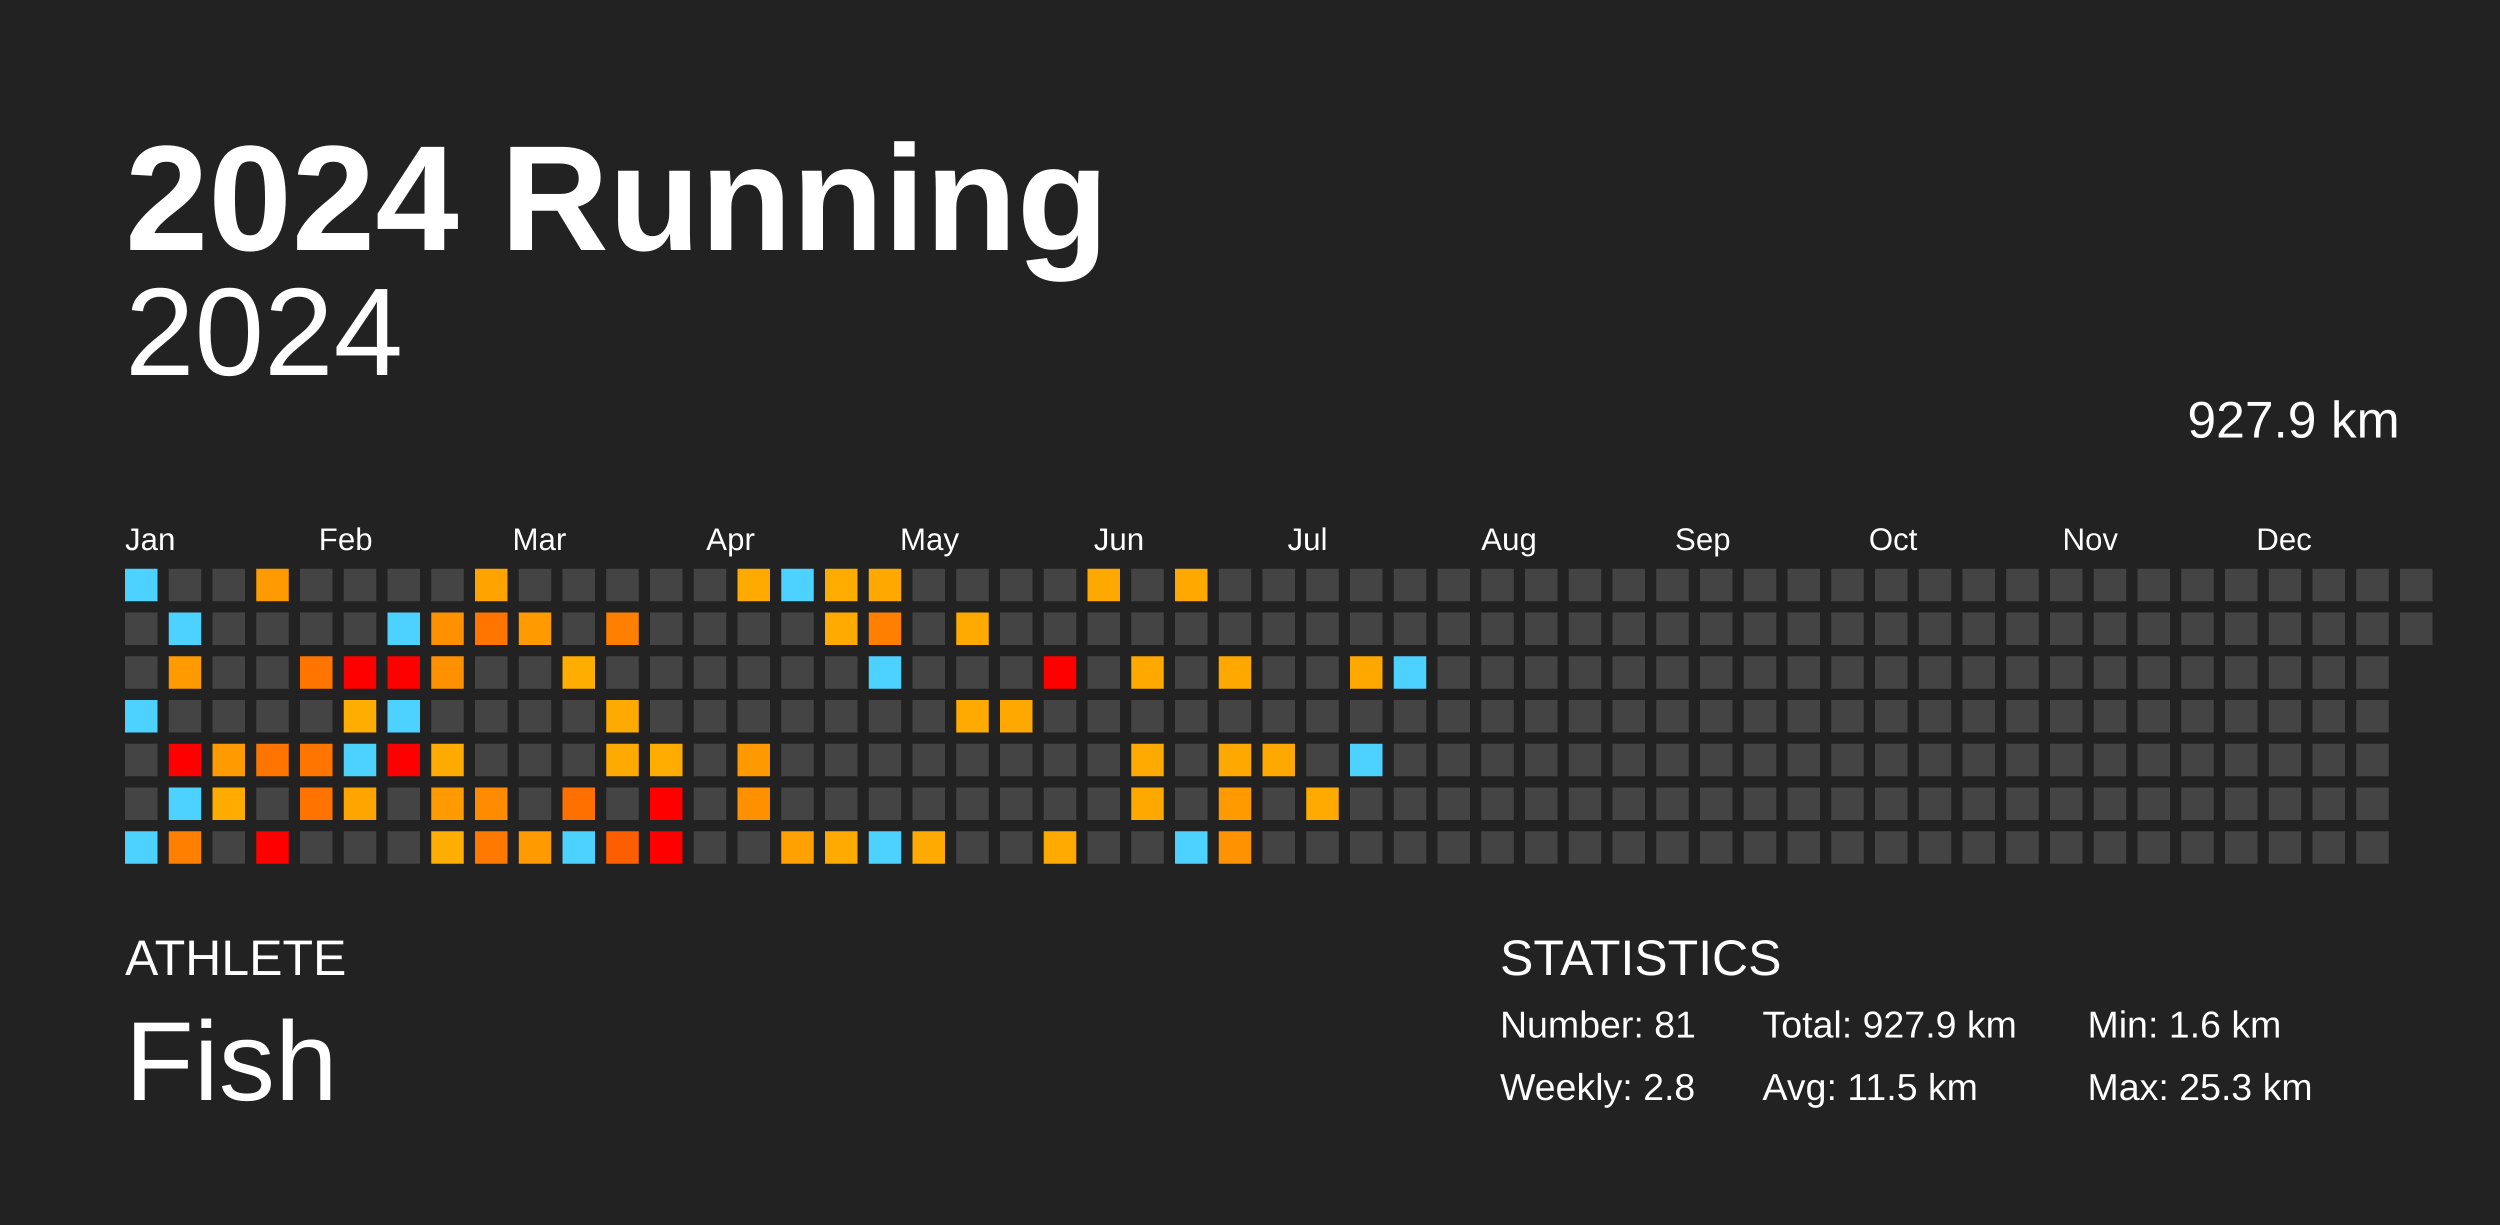
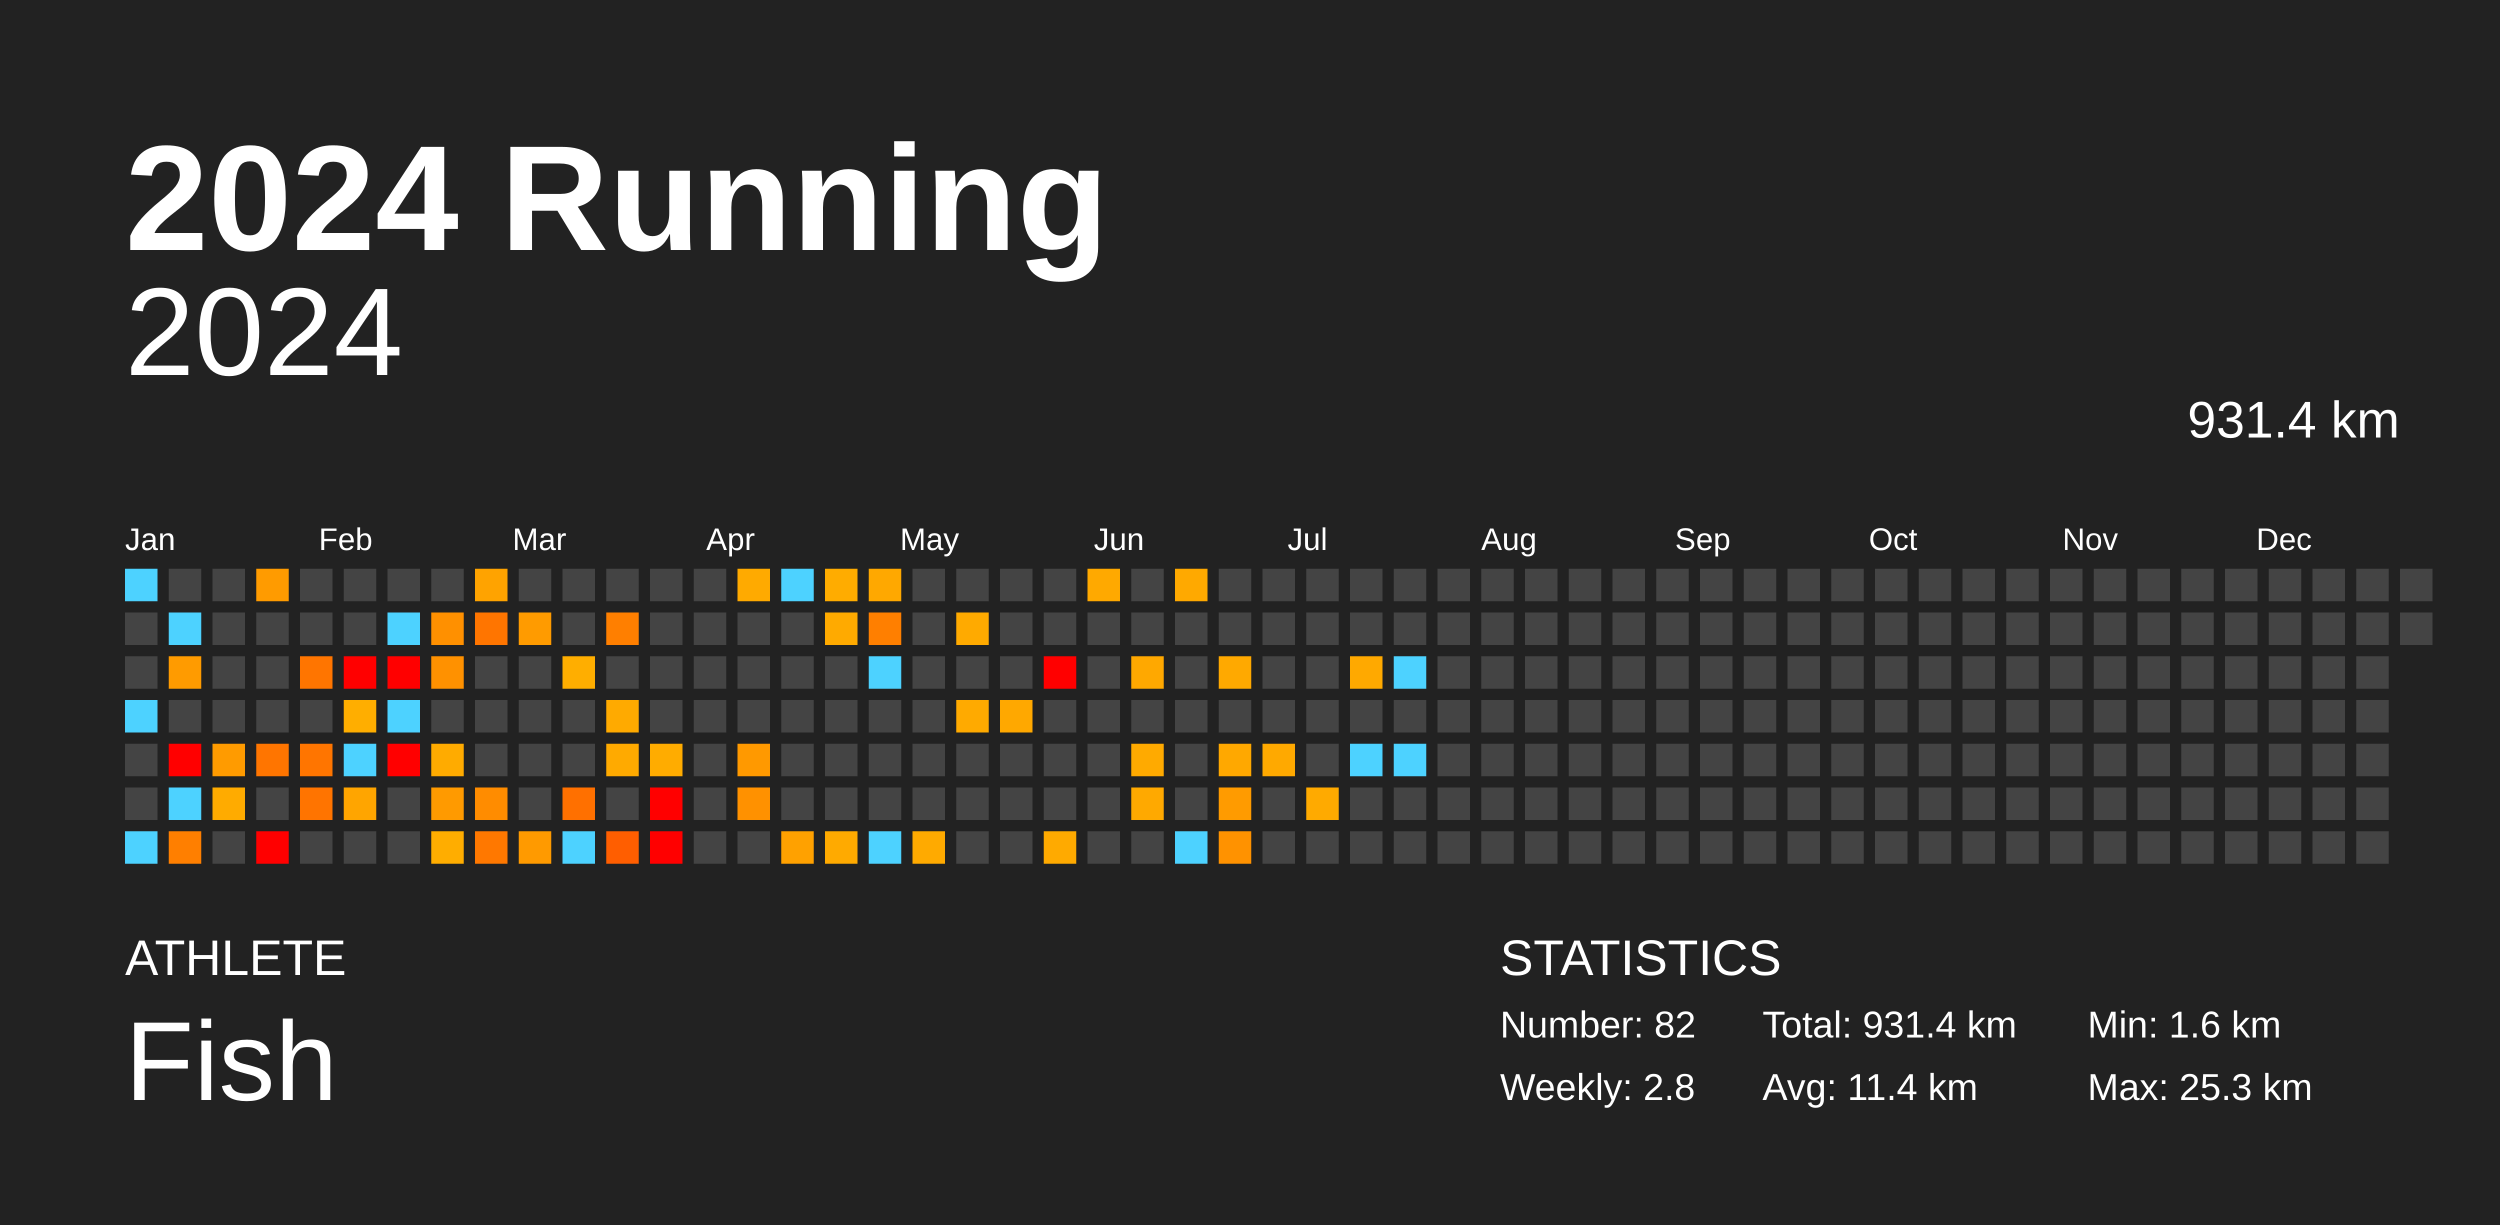
<svg xmlns="http://www.w3.org/2000/svg" baseProfile="full" height="98mm" version="1.1" viewBox="0,0,200,98" width="200mm">
  <defs />
  <rect fill="#222222" height="98" width="200" x="0" y="0" />
  <text fill="#FFFFFF" style="font-size:12px; font-family:Arial; font-weight:bold;" x="10" y="20">2024 Running</text>
  <text fill="#FFFFFF" style="font-size:4px; font-family:Arial" x="10" y="78">ATHLETE</text>
  <text fill="#FFFFFF" style="font-size:9px; font-family:Arial" x="10" y="88">Fish</text>
  <text fill="#FFFFFF" style="font-size:4px; font-family:Arial" x="120" y="78">STATISTICS</text>
-   <text fill="#FFFFFF" style="font-size:3px; font-family:Arial" x="120" y="83">Number: 81</text>
+   <text fill="#FFFFFF" style="font-size:3px; font-family:Arial" x="120" y="83">Number: 82</text>
  <text fill="#FFFFFF" style="font-size:3px; font-family:Arial" x="120" y="88">Weekly: 2.8</text>
-   <text fill="#FFFFFF" style="font-size:3px; font-family:Arial" x="141" y="83">Total: 927.9 km</text>
-   <text fill="#FFFFFF" style="font-size:3px; font-family:Arial" x="141" y="88">Avg: 11.5 km</text>
+   <text fill="#FFFFFF" style="font-size:3px; font-family:Arial" x="141" y="83">Total: 931.4 km</text>
+   <text fill="#FFFFFF" style="font-size:3px; font-family:Arial" x="141" y="88">Avg: 11.4 km</text>
  <text fill="#FFFFFF" style="font-size:3px; font-family:Arial" x="167" y="83">Min: 1.6 km</text>
  <text fill="#FFFFFF" style="font-size:3px; font-family:Arial" x="167" y="88">Max: 25.3 km</text>
  <text alignment-baseline="hanging" fill="#FFFFFF" style="font-size:10.0px; font-family:Arial;" x="10" y="30">2024</text>
-   <text alignment-baseline="hanging" fill="#FFFFFF" style="font-size:4.125px; font-family:Arial;" x="175" y="35">927.9 km</text>
+   <text alignment-baseline="hanging" fill="#FFFFFF" style="font-size:4.125px; font-family:Arial;" x="175" y="35">931.4 km</text>
  <text fill="#FFFFFF" style="font-size:2.5px; font-family:Arial" x="10.0" y="44">Jan</text>
  <text fill="#FFFFFF" style="font-size:2.5px; font-family:Arial" x="25.5" y="44">Feb</text>
  <text fill="#FFFFFF" style="font-size:2.5px; font-family:Arial" x="41.0" y="44">Mar</text>
  <text fill="#FFFFFF" style="font-size:2.5px; font-family:Arial" x="56.5" y="44">Apr</text>
  <text fill="#FFFFFF" style="font-size:2.5px; font-family:Arial" x="72.0" y="44">May</text>
  <text fill="#FFFFFF" style="font-size:2.5px; font-family:Arial" x="87.5" y="44">Jun</text>
  <text fill="#FFFFFF" style="font-size:2.5px; font-family:Arial" x="103.0" y="44">Jul</text>
  <text fill="#FFFFFF" style="font-size:2.5px; font-family:Arial" x="118.5" y="44">Aug</text>
  <text fill="#FFFFFF" style="font-size:2.5px; font-family:Arial" x="134.0" y="44">Sep</text>
  <text fill="#FFFFFF" style="font-size:2.5px; font-family:Arial" x="149.5" y="44">Oct</text>
  <text fill="#FFFFFF" style="font-size:2.5px; font-family:Arial" x="165.0" y="44">Nov</text>
  <text fill="#FFFFFF" style="font-size:2.5px; font-family:Arial" x="180.5" y="44">Dec</text>
  <rect fill="#4dd2ff" height="2.6" width="2.6" x="10.0" y="45.5" />
  <rect fill="#444444" height="2.6" width="2.6" x="10.0" y="49.0" />
  <rect fill="#444444" height="2.6" width="2.6" x="10.0" y="52.5" />
  <rect fill="#4dd2ff" height="2.6" width="2.6" x="10.0" y="56.0" />
  <rect fill="#444444" height="2.6" width="2.6" x="10.0" y="59.5" />
  <rect fill="#444444" height="2.6" width="2.6" x="10.0" y="63.0" />
  <rect fill="#4dd2ff" height="2.6" width="2.6" x="10.0" y="66.5" />
  <rect fill="#444444" height="2.6" width="2.6" x="13.5" y="45.5" />
  <rect fill="#4dd2ff" height="2.6" width="2.6" x="13.5" y="49.0" />
  <rect fill="#ff9b00" height="2.6" width="2.6" x="13.5" y="52.5" />
  <rect fill="#444444" height="2.6" width="2.6" x="13.5" y="56.0" />
  <rect fill="red" height="2.6" width="2.6" x="13.5" y="59.5" />
  <rect fill="#4dd2ff" height="2.6" width="2.6" x="13.5" y="63.0" />
  <rect fill="#ff7f00" height="2.6" width="2.6" x="13.5" y="66.5" />
  <rect fill="#444444" height="2.6" width="2.6" x="17.0" y="45.5" />
  <rect fill="#444444" height="2.6" width="2.6" x="17.0" y="49.0" />
  <rect fill="#444444" height="2.6" width="2.6" x="17.0" y="52.5" />
  <rect fill="#444444" height="2.6" width="2.6" x="17.0" y="56.0" />
  <rect fill="#ff9b00" height="2.6" width="2.6" x="17.0" y="59.5" />
  <rect fill="#ffab00" height="2.6" width="2.6" x="17.0" y="63.0" />
  <rect fill="#444444" height="2.6" width="2.6" x="17.0" y="66.5" />
  <rect fill="#ff9b00" height="2.6" width="2.6" x="20.5" y="45.5" />
  <rect fill="#444444" height="2.6" width="2.6" x="20.5" y="49.0" />
  <rect fill="#444444" height="2.6" width="2.6" x="20.5" y="52.5" />
  <rect fill="#444444" height="2.6" width="2.6" x="20.5" y="56.0" />
  <rect fill="#ff7500" height="2.6" width="2.6" x="20.5" y="59.5" />
  <rect fill="#444444" height="2.6" width="2.6" x="20.5" y="63.0" />
  <rect fill="red" height="2.6" width="2.6" x="20.5" y="66.5" />
  <rect fill="#444444" height="2.6" width="2.6" x="24.0" y="45.5" />
  <rect fill="#444444" height="2.6" width="2.6" x="24.0" y="49.0" />
  <rect fill="#ff7500" height="2.6" width="2.6" x="24.0" y="52.5" />
  <rect fill="#444444" height="2.6" width="2.6" x="24.0" y="56.0" />
  <rect fill="#ff7500" height="2.6" width="2.6" x="24.0" y="59.5" />
  <rect fill="#ff7400" height="2.6" width="2.6" x="24.0" y="63.0" />
  <rect fill="#444444" height="2.6" width="2.6" x="24.0" y="66.5" />
  <rect fill="#444444" height="2.6" width="2.6" x="27.5" y="45.5" />
  <rect fill="#444444" height="2.6" width="2.6" x="27.5" y="49.0" />
  <rect fill="red" height="2.6" width="2.6" x="27.5" y="52.5" />
  <rect fill="#ffae00" height="2.6" width="2.6" x="27.5" y="56.0" />
  <rect fill="#4dd2ff" height="2.6" width="2.6" x="27.5" y="59.5" />
  <rect fill="#ffa500" height="2.6" width="2.6" x="27.5" y="63.0" />
  <rect fill="#444444" height="2.6" width="2.6" x="27.5" y="66.5" />
  <rect fill="#444444" height="2.6" width="2.6" x="31.0" y="45.5" />
  <rect fill="#4dd2ff" height="2.6" width="2.6" x="31.0" y="49.0" />
  <rect fill="red" height="2.6" width="2.6" x="31.0" y="52.5" />
  <rect fill="#4dd2ff" height="2.6" width="2.6" x="31.0" y="56.0" />
  <rect fill="red" height="2.6" width="2.6" x="31.0" y="59.5" />
  <rect fill="#444444" height="2.6" width="2.6" x="31.0" y="63.0" />
  <rect fill="#444444" height="2.6" width="2.6" x="31.0" y="66.5" />
  <rect fill="#444444" height="2.6" width="2.6" x="34.5" y="45.5" />
  <rect fill="#ff9000" height="2.6" width="2.6" x="34.5" y="49.0" />
  <rect fill="#ff9100" height="2.6" width="2.6" x="34.5" y="52.5" />
  <rect fill="#444444" height="2.6" width="2.6" x="34.5" y="56.0" />
  <rect fill="#ffab00" height="2.6" width="2.6" x="34.5" y="59.5" />
  <rect fill="#ff9a00" height="2.6" width="2.6" x="34.5" y="63.0" />
  <rect fill="#ffad00" height="2.6" width="2.6" x="34.5" y="66.5" />
  <rect fill="#ffa300" height="2.6" width="2.6" x="38.0" y="45.5" />
  <rect fill="#ff7500" height="2.6" width="2.6" x="38.0" y="49.0" />
  <rect fill="#444444" height="2.6" width="2.6" x="38.0" y="52.5" />
  <rect fill="#444444" height="2.6" width="2.6" x="38.0" y="56.0" />
  <rect fill="#444444" height="2.6" width="2.6" x="38.0" y="59.5" />
  <rect fill="#ff8c00" height="2.6" width="2.6" x="38.0" y="63.0" />
  <rect fill="#ff7800" height="2.6" width="2.6" x="38.0" y="66.5" />
  <rect fill="#444444" height="2.6" width="2.6" x="41.5" y="45.5" />
  <rect fill="#ff9b00" height="2.6" width="2.6" x="41.5" y="49.0" />
  <rect fill="#444444" height="2.6" width="2.6" x="41.5" y="52.5" />
  <rect fill="#444444" height="2.6" width="2.6" x="41.5" y="56.0" />
  <rect fill="#444444" height="2.6" width="2.6" x="41.5" y="59.5" />
  <rect fill="#444444" height="2.6" width="2.6" x="41.5" y="63.0" />
  <rect fill="#ff9a00" height="2.6" width="2.6" x="41.5" y="66.5" />
  <rect fill="#444444" height="2.6" width="2.6" x="45.0" y="45.5" />
  <rect fill="#444444" height="2.6" width="2.6" x="45.0" y="49.0" />
  <rect fill="#ffae00" height="2.6" width="2.6" x="45.0" y="52.5" />
  <rect fill="#444444" height="2.6" width="2.6" x="45.0" y="56.0" />
  <rect fill="#444444" height="2.6" width="2.6" x="45.0" y="59.5" />
  <rect fill="#ff7000" height="2.6" width="2.6" x="45.0" y="63.0" />
  <rect fill="#4dd2ff" height="2.6" width="2.6" x="45.0" y="66.5" />
  <rect fill="#444444" height="2.6" width="2.6" x="48.5" y="45.5" />
  <rect fill="#ff7f00" height="2.6" width="2.6" x="48.5" y="49.0" />
  <rect fill="#444444" height="2.6" width="2.6" x="48.5" y="52.5" />
  <rect fill="#ffaa00" height="2.6" width="2.6" x="48.5" y="56.0" />
  <rect fill="#ffaa00" height="2.6" width="2.6" x="48.5" y="59.5" />
  <rect fill="#444444" height="2.6" width="2.6" x="48.5" y="63.0" />
  <rect fill="#ff5e00" height="2.6" width="2.6" x="48.5" y="66.5" />
  <rect fill="#444444" height="2.6" width="2.6" x="52.0" y="45.5" />
  <rect fill="#444444" height="2.6" width="2.6" x="52.0" y="49.0" />
  <rect fill="#444444" height="2.6" width="2.6" x="52.0" y="52.5" />
  <rect fill="#444444" height="2.6" width="2.6" x="52.0" y="56.0" />
  <rect fill="#ffac00" height="2.6" width="2.6" x="52.0" y="59.5" />
  <rect fill="red" height="2.6" width="2.6" x="52.0" y="63.0" />
  <rect fill="red" height="2.6" width="2.6" x="52.0" y="66.5" />
  <rect fill="#444444" height="2.6" width="2.6" x="55.5" y="45.5" />
  <rect fill="#444444" height="2.6" width="2.6" x="55.5" y="49.0" />
  <rect fill="#444444" height="2.6" width="2.6" x="55.5" y="52.5" />
  <rect fill="#444444" height="2.6" width="2.6" x="55.5" y="56.0" />
  <rect fill="#444444" height="2.6" width="2.6" x="55.5" y="59.5" />
  <rect fill="#444444" height="2.6" width="2.6" x="55.5" y="63.0" />
  <rect fill="#444444" height="2.6" width="2.6" x="55.5" y="66.5" />
  <rect fill="#ffaa00" height="2.6" width="2.6" x="59.0" y="45.5" />
  <rect fill="#444444" height="2.6" width="2.6" x="59.0" y="49.0" />
  <rect fill="#444444" height="2.6" width="2.6" x="59.0" y="52.5" />
  <rect fill="#444444" height="2.6" width="2.6" x="59.0" y="56.0" />
  <rect fill="#ff9900" height="2.6" width="2.6" x="59.0" y="59.5" />
  <rect fill="#ff9100" height="2.6" width="2.6" x="59.0" y="63.0" />
  <rect fill="#444444" height="2.6" width="2.6" x="59.0" y="66.5" />
  <rect fill="#4dd2ff" height="2.6" width="2.6" x="62.5" y="45.5" />
  <rect fill="#444444" height="2.6" width="2.6" x="62.5" y="49.0" />
  <rect fill="#444444" height="2.6" width="2.6" x="62.5" y="52.5" />
  <rect fill="#444444" height="2.6" width="2.6" x="62.5" y="56.0" />
  <rect fill="#444444" height="2.6" width="2.6" x="62.5" y="59.5" />
  <rect fill="#444444" height="2.6" width="2.6" x="62.5" y="63.0" />
  <rect fill="#ffa100" height="2.6" width="2.6" x="62.5" y="66.5" />
  <rect fill="#ffac00" height="2.6" width="2.6" x="66.0" y="45.5" />
  <rect fill="#ffaa00" height="2.6" width="2.6" x="66.0" y="49.0" />
  <rect fill="#444444" height="2.6" width="2.6" x="66.0" y="52.5" />
  <rect fill="#444444" height="2.6" width="2.6" x="66.0" y="56.0" />
  <rect fill="#444444" height="2.6" width="2.6" x="66.0" y="59.5" />
  <rect fill="#444444" height="2.6" width="2.6" x="66.0" y="63.0" />
  <rect fill="#ffaa00" height="2.6" width="2.6" x="66.0" y="66.5" />
  <rect fill="#ffa800" height="2.6" width="2.6" x="69.5" y="45.5" />
  <rect fill="#ff7f00" height="2.6" width="2.6" x="69.5" y="49.0" />
  <rect fill="#4dd2ff" height="2.6" width="2.6" x="69.5" y="52.5" />
  <rect fill="#444444" height="2.6" width="2.6" x="69.5" y="56.0" />
  <rect fill="#444444" height="2.6" width="2.6" x="69.5" y="59.5" />
  <rect fill="#444444" height="2.6" width="2.6" x="69.5" y="63.0" />
  <rect fill="#4dd2ff" height="2.6" width="2.6" x="69.5" y="66.5" />
  <rect fill="#444444" height="2.6" width="2.6" x="73.0" y="45.5" />
  <rect fill="#444444" height="2.6" width="2.6" x="73.0" y="49.0" />
  <rect fill="#444444" height="2.6" width="2.6" x="73.0" y="52.5" />
  <rect fill="#444444" height="2.6" width="2.6" x="73.0" y="56.0" />
  <rect fill="#444444" height="2.6" width="2.6" x="73.0" y="59.5" />
  <rect fill="#444444" height="2.6" width="2.6" x="73.0" y="63.0" />
  <rect fill="#ffaa00" height="2.6" width="2.6" x="73.0" y="66.5" />
  <rect fill="#444444" height="2.6" width="2.6" x="76.5" y="45.5" />
  <rect fill="#ffaa00" height="2.6" width="2.6" x="76.5" y="49.0" />
  <rect fill="#444444" height="2.6" width="2.6" x="76.5" y="52.5" />
  <rect fill="#ffaa00" height="2.6" width="2.6" x="76.5" y="56.0" />
  <rect fill="#444444" height="2.6" width="2.6" x="76.5" y="59.5" />
  <rect fill="#444444" height="2.6" width="2.6" x="76.5" y="63.0" />
  <rect fill="#444444" height="2.6" width="2.6" x="76.5" y="66.5" />
  <rect fill="#444444" height="2.6" width="2.6" x="80.0" y="45.5" />
  <rect fill="#444444" height="2.6" width="2.6" x="80.0" y="49.0" />
  <rect fill="#444444" height="2.6" width="2.6" x="80.0" y="52.5" />
  <rect fill="#ffa800" height="2.6" width="2.6" x="80.0" y="56.0" />
  <rect fill="#444444" height="2.6" width="2.6" x="80.0" y="59.5" />
  <rect fill="#444444" height="2.6" width="2.6" x="80.0" y="63.0" />
  <rect fill="#444444" height="2.6" width="2.6" x="80.0" y="66.5" />
  <rect fill="#444444" height="2.6" width="2.6" x="83.5" y="45.5" />
  <rect fill="#444444" height="2.6" width="2.6" x="83.5" y="49.0" />
  <rect fill="red" height="2.6" width="2.6" x="83.5" y="52.5" />
  <rect fill="#444444" height="2.6" width="2.6" x="83.5" y="56.0" />
  <rect fill="#444444" height="2.6" width="2.6" x="83.5" y="59.5" />
  <rect fill="#444444" height="2.6" width="2.6" x="83.5" y="63.0" />
  <rect fill="#ffaa00" height="2.6" width="2.6" x="83.5" y="66.5" />
  <rect fill="#ffa900" height="2.6" width="2.6" x="87.0" y="45.5" />
  <rect fill="#444444" height="2.6" width="2.6" x="87.0" y="49.0" />
  <rect fill="#444444" height="2.6" width="2.6" x="87.0" y="52.5" />
  <rect fill="#444444" height="2.6" width="2.6" x="87.0" y="56.0" />
  <rect fill="#444444" height="2.6" width="2.6" x="87.0" y="59.5" />
  <rect fill="#444444" height="2.6" width="2.6" x="87.0" y="63.0" />
  <rect fill="#444444" height="2.6" width="2.6" x="87.0" y="66.5" />
  <rect fill="#444444" height="2.6" width="2.6" x="90.5" y="45.5" />
  <rect fill="#444444" height="2.6" width="2.6" x="90.5" y="49.0" />
  <rect fill="#ffa800" height="2.6" width="2.6" x="90.5" y="52.5" />
  <rect fill="#444444" height="2.6" width="2.6" x="90.5" y="56.0" />
  <rect fill="#ffaa00" height="2.6" width="2.6" x="90.5" y="59.5" />
  <rect fill="#ffa900" height="2.6" width="2.6" x="90.5" y="63.0" />
  <rect fill="#444444" height="2.6" width="2.6" x="90.5" y="66.5" />
  <rect fill="#ffa900" height="2.6" width="2.6" x="94.0" y="45.5" />
  <rect fill="#444444" height="2.6" width="2.6" x="94.0" y="49.0" />
  <rect fill="#444444" height="2.6" width="2.6" x="94.0" y="52.5" />
  <rect fill="#444444" height="2.6" width="2.6" x="94.0" y="56.0" />
  <rect fill="#444444" height="2.6" width="2.6" x="94.0" y="59.5" />
  <rect fill="#444444" height="2.6" width="2.6" x="94.0" y="63.0" />
  <rect fill="#4dd2ff" height="2.6" width="2.6" x="94.0" y="66.5" />
  <rect fill="#444444" height="2.6" width="2.6" x="97.5" y="45.5" />
  <rect fill="#444444" height="2.6" width="2.6" x="97.5" y="49.0" />
  <rect fill="#ffa900" height="2.6" width="2.6" x="97.5" y="52.5" />
  <rect fill="#444444" height="2.6" width="2.6" x="97.5" y="56.0" />
  <rect fill="#ffa800" height="2.6" width="2.6" x="97.5" y="59.5" />
  <rect fill="#ff9b00" height="2.6" width="2.6" x="97.5" y="63.0" />
  <rect fill="#ff9200" height="2.6" width="2.6" x="97.5" y="66.5" />
  <rect fill="#444444" height="2.6" width="2.6" x="101.0" y="45.5" />
  <rect fill="#444444" height="2.6" width="2.6" x="101.0" y="49.0" />
  <rect fill="#444444" height="2.6" width="2.6" x="101.0" y="52.5" />
  <rect fill="#444444" height="2.6" width="2.6" x="101.0" y="56.0" />
  <rect fill="#ffa900" height="2.6" width="2.6" x="101.0" y="59.5" />
  <rect fill="#444444" height="2.6" width="2.6" x="101.0" y="63.0" />
  <rect fill="#444444" height="2.6" width="2.6" x="101.0" y="66.5" />
  <rect fill="#444444" height="2.6" width="2.6" x="104.5" y="45.5" />
  <rect fill="#444444" height="2.6" width="2.6" x="104.5" y="49.0" />
  <rect fill="#444444" height="2.6" width="2.6" x="104.5" y="52.5" />
  <rect fill="#444444" height="2.6" width="2.6" x="104.5" y="56.0" />
  <rect fill="#444444" height="2.6" width="2.6" x="104.5" y="59.5" />
  <rect fill="#ffaa00" height="2.6" width="2.6" x="104.5" y="63.0" />
  <rect fill="#444444" height="2.6" width="2.6" x="104.5" y="66.5" />
  <rect fill="#444444" height="2.6" width="2.6" x="108.0" y="45.5" />
  <rect fill="#444444" height="2.6" width="2.6" x="108.0" y="49.0" />
  <rect fill="#ffa900" height="2.6" width="2.6" x="108.0" y="52.5" />
  <rect fill="#444444" height="2.6" width="2.6" x="108.0" y="56.0" />
  <rect fill="#4dd2ff" height="2.6" width="2.6" x="108.0" y="59.5" />
  <rect fill="#444444" height="2.6" width="2.6" x="108.0" y="63.0" />
  <rect fill="#444444" height="2.6" width="2.6" x="108.0" y="66.5" />
  <rect fill="#444444" height="2.6" width="2.6" x="111.5" y="45.5" />
  <rect fill="#444444" height="2.6" width="2.6" x="111.5" y="49.0" />
  <rect fill="#4dd2ff" height="2.6" width="2.6" x="111.5" y="52.5" />
  <rect fill="#444444" height="2.6" width="2.6" x="111.5" y="56.0" />
-   <rect fill="#444444" height="2.6" width="2.6" x="111.5" y="59.5" />
+   <rect fill="#4dd2ff" height="2.6" width="2.6" x="111.5" y="59.5" />
  <rect fill="#444444" height="2.6" width="2.6" x="111.5" y="63.0" />
  <rect fill="#444444" height="2.6" width="2.6" x="111.5" y="66.5" />
  <rect fill="#444444" height="2.6" width="2.6" x="115.0" y="45.5" />
  <rect fill="#444444" height="2.6" width="2.6" x="115.0" y="49.0" />
  <rect fill="#444444" height="2.6" width="2.6" x="115.0" y="52.5" />
  <rect fill="#444444" height="2.6" width="2.6" x="115.0" y="56.0" />
  <rect fill="#444444" height="2.6" width="2.6" x="115.0" y="59.5" />
  <rect fill="#444444" height="2.6" width="2.6" x="115.0" y="63.0" />
  <rect fill="#444444" height="2.6" width="2.6" x="115.0" y="66.5" />
  <rect fill="#444444" height="2.6" width="2.6" x="118.5" y="45.5" />
  <rect fill="#444444" height="2.6" width="2.6" x="118.5" y="49.0" />
  <rect fill="#444444" height="2.6" width="2.6" x="118.5" y="52.5" />
  <rect fill="#444444" height="2.6" width="2.6" x="118.5" y="56.0" />
  <rect fill="#444444" height="2.6" width="2.6" x="118.5" y="59.5" />
  <rect fill="#444444" height="2.6" width="2.6" x="118.5" y="63.0" />
  <rect fill="#444444" height="2.6" width="2.6" x="118.5" y="66.5" />
  <rect fill="#444444" height="2.6" width="2.6" x="122.0" y="45.5" />
  <rect fill="#444444" height="2.6" width="2.6" x="122.0" y="49.0" />
  <rect fill="#444444" height="2.6" width="2.6" x="122.0" y="52.5" />
  <rect fill="#444444" height="2.6" width="2.6" x="122.0" y="56.0" />
  <rect fill="#444444" height="2.6" width="2.6" x="122.0" y="59.5" />
  <rect fill="#444444" height="2.6" width="2.6" x="122.0" y="63.0" />
  <rect fill="#444444" height="2.6" width="2.6" x="122.0" y="66.5" />
  <rect fill="#444444" height="2.6" width="2.6" x="125.5" y="45.5" />
  <rect fill="#444444" height="2.6" width="2.6" x="125.5" y="49.0" />
  <rect fill="#444444" height="2.6" width="2.6" x="125.5" y="52.5" />
  <rect fill="#444444" height="2.6" width="2.6" x="125.5" y="56.0" />
  <rect fill="#444444" height="2.6" width="2.6" x="125.5" y="59.5" />
  <rect fill="#444444" height="2.6" width="2.6" x="125.5" y="63.0" />
  <rect fill="#444444" height="2.6" width="2.6" x="125.5" y="66.5" />
  <rect fill="#444444" height="2.6" width="2.6" x="129.0" y="45.5" />
  <rect fill="#444444" height="2.6" width="2.6" x="129.0" y="49.0" />
  <rect fill="#444444" height="2.6" width="2.6" x="129.0" y="52.5" />
  <rect fill="#444444" height="2.6" width="2.6" x="129.0" y="56.0" />
  <rect fill="#444444" height="2.6" width="2.6" x="129.0" y="59.5" />
  <rect fill="#444444" height="2.6" width="2.6" x="129.0" y="63.0" />
  <rect fill="#444444" height="2.6" width="2.6" x="129.0" y="66.5" />
  <rect fill="#444444" height="2.6" width="2.6" x="132.5" y="45.5" />
  <rect fill="#444444" height="2.6" width="2.6" x="132.5" y="49.0" />
  <rect fill="#444444" height="2.6" width="2.6" x="132.5" y="52.5" />
  <rect fill="#444444" height="2.6" width="2.6" x="132.5" y="56.0" />
  <rect fill="#444444" height="2.6" width="2.6" x="132.5" y="59.5" />
  <rect fill="#444444" height="2.6" width="2.6" x="132.5" y="63.0" />
  <rect fill="#444444" height="2.6" width="2.6" x="132.5" y="66.5" />
  <rect fill="#444444" height="2.6" width="2.6" x="136.0" y="45.5" />
  <rect fill="#444444" height="2.6" width="2.6" x="136.0" y="49.0" />
  <rect fill="#444444" height="2.6" width="2.6" x="136.0" y="52.5" />
  <rect fill="#444444" height="2.6" width="2.6" x="136.0" y="56.0" />
  <rect fill="#444444" height="2.6" width="2.6" x="136.0" y="59.5" />
  <rect fill="#444444" height="2.6" width="2.6" x="136.0" y="63.0" />
  <rect fill="#444444" height="2.6" width="2.6" x="136.0" y="66.5" />
  <rect fill="#444444" height="2.6" width="2.6" x="139.5" y="45.5" />
  <rect fill="#444444" height="2.6" width="2.6" x="139.5" y="49.0" />
  <rect fill="#444444" height="2.6" width="2.6" x="139.5" y="52.5" />
  <rect fill="#444444" height="2.6" width="2.6" x="139.5" y="56.0" />
  <rect fill="#444444" height="2.6" width="2.6" x="139.5" y="59.5" />
  <rect fill="#444444" height="2.6" width="2.6" x="139.5" y="63.0" />
  <rect fill="#444444" height="2.6" width="2.6" x="139.5" y="66.5" />
  <rect fill="#444444" height="2.6" width="2.6" x="143.0" y="45.5" />
  <rect fill="#444444" height="2.6" width="2.6" x="143.0" y="49.0" />
  <rect fill="#444444" height="2.6" width="2.6" x="143.0" y="52.5" />
  <rect fill="#444444" height="2.6" width="2.6" x="143.0" y="56.0" />
  <rect fill="#444444" height="2.6" width="2.6" x="143.0" y="59.5" />
  <rect fill="#444444" height="2.6" width="2.6" x="143.0" y="63.0" />
  <rect fill="#444444" height="2.6" width="2.6" x="143.0" y="66.5" />
  <rect fill="#444444" height="2.6" width="2.6" x="146.5" y="45.5" />
  <rect fill="#444444" height="2.6" width="2.6" x="146.5" y="49.0" />
  <rect fill="#444444" height="2.6" width="2.6" x="146.5" y="52.5" />
  <rect fill="#444444" height="2.6" width="2.6" x="146.5" y="56.0" />
  <rect fill="#444444" height="2.6" width="2.6" x="146.5" y="59.5" />
  <rect fill="#444444" height="2.6" width="2.6" x="146.5" y="63.0" />
  <rect fill="#444444" height="2.6" width="2.6" x="146.5" y="66.5" />
  <rect fill="#444444" height="2.6" width="2.6" x="150.0" y="45.5" />
  <rect fill="#444444" height="2.6" width="2.6" x="150.0" y="49.0" />
  <rect fill="#444444" height="2.6" width="2.6" x="150.0" y="52.5" />
  <rect fill="#444444" height="2.6" width="2.6" x="150.0" y="56.0" />
  <rect fill="#444444" height="2.6" width="2.6" x="150.0" y="59.5" />
  <rect fill="#444444" height="2.6" width="2.6" x="150.0" y="63.0" />
  <rect fill="#444444" height="2.6" width="2.6" x="150.0" y="66.5" />
  <rect fill="#444444" height="2.6" width="2.6" x="153.5" y="45.5" />
  <rect fill="#444444" height="2.6" width="2.6" x="153.5" y="49.0" />
  <rect fill="#444444" height="2.6" width="2.6" x="153.5" y="52.5" />
  <rect fill="#444444" height="2.6" width="2.6" x="153.5" y="56.0" />
  <rect fill="#444444" height="2.6" width="2.6" x="153.5" y="59.5" />
  <rect fill="#444444" height="2.6" width="2.6" x="153.5" y="63.0" />
  <rect fill="#444444" height="2.6" width="2.6" x="153.5" y="66.5" />
  <rect fill="#444444" height="2.6" width="2.6" x="157.0" y="45.5" />
  <rect fill="#444444" height="2.6" width="2.6" x="157.0" y="49.0" />
  <rect fill="#444444" height="2.6" width="2.6" x="157.0" y="52.5" />
  <rect fill="#444444" height="2.6" width="2.6" x="157.0" y="56.0" />
  <rect fill="#444444" height="2.6" width="2.6" x="157.0" y="59.5" />
  <rect fill="#444444" height="2.6" width="2.6" x="157.0" y="63.0" />
  <rect fill="#444444" height="2.6" width="2.6" x="157.0" y="66.5" />
  <rect fill="#444444" height="2.6" width="2.6" x="160.5" y="45.5" />
  <rect fill="#444444" height="2.6" width="2.6" x="160.5" y="49.0" />
  <rect fill="#444444" height="2.6" width="2.6" x="160.5" y="52.5" />
  <rect fill="#444444" height="2.6" width="2.6" x="160.5" y="56.0" />
  <rect fill="#444444" height="2.6" width="2.6" x="160.5" y="59.5" />
  <rect fill="#444444" height="2.6" width="2.6" x="160.5" y="63.0" />
  <rect fill="#444444" height="2.6" width="2.6" x="160.5" y="66.5" />
  <rect fill="#444444" height="2.6" width="2.6" x="164.0" y="45.5" />
  <rect fill="#444444" height="2.6" width="2.6" x="164.0" y="49.0" />
  <rect fill="#444444" height="2.6" width="2.6" x="164.0" y="52.5" />
  <rect fill="#444444" height="2.6" width="2.6" x="164.0" y="56.0" />
  <rect fill="#444444" height="2.6" width="2.6" x="164.0" y="59.5" />
  <rect fill="#444444" height="2.6" width="2.6" x="164.0" y="63.0" />
  <rect fill="#444444" height="2.6" width="2.6" x="164.0" y="66.5" />
  <rect fill="#444444" height="2.6" width="2.6" x="167.5" y="45.5" />
  <rect fill="#444444" height="2.6" width="2.6" x="167.5" y="49.0" />
  <rect fill="#444444" height="2.6" width="2.6" x="167.5" y="52.5" />
  <rect fill="#444444" height="2.6" width="2.6" x="167.5" y="56.0" />
  <rect fill="#444444" height="2.6" width="2.6" x="167.5" y="59.5" />
  <rect fill="#444444" height="2.6" width="2.6" x="167.5" y="63.0" />
  <rect fill="#444444" height="2.6" width="2.6" x="167.5" y="66.5" />
  <rect fill="#444444" height="2.6" width="2.6" x="171.0" y="45.5" />
  <rect fill="#444444" height="2.6" width="2.6" x="171.0" y="49.0" />
  <rect fill="#444444" height="2.6" width="2.6" x="171.0" y="52.5" />
  <rect fill="#444444" height="2.6" width="2.6" x="171.0" y="56.0" />
  <rect fill="#444444" height="2.6" width="2.6" x="171.0" y="59.5" />
  <rect fill="#444444" height="2.6" width="2.6" x="171.0" y="63.0" />
  <rect fill="#444444" height="2.6" width="2.6" x="171.0" y="66.5" />
  <rect fill="#444444" height="2.6" width="2.6" x="174.5" y="45.5" />
  <rect fill="#444444" height="2.6" width="2.6" x="174.5" y="49.0" />
  <rect fill="#444444" height="2.6" width="2.6" x="174.5" y="52.5" />
  <rect fill="#444444" height="2.6" width="2.6" x="174.5" y="56.0" />
  <rect fill="#444444" height="2.6" width="2.6" x="174.5" y="59.5" />
  <rect fill="#444444" height="2.6" width="2.6" x="174.5" y="63.0" />
  <rect fill="#444444" height="2.6" width="2.6" x="174.5" y="66.5" />
  <rect fill="#444444" height="2.6" width="2.6" x="178.0" y="45.5" />
  <rect fill="#444444" height="2.6" width="2.6" x="178.0" y="49.0" />
  <rect fill="#444444" height="2.6" width="2.6" x="178.0" y="52.5" />
  <rect fill="#444444" height="2.6" width="2.6" x="178.0" y="56.0" />
  <rect fill="#444444" height="2.6" width="2.6" x="178.0" y="59.5" />
  <rect fill="#444444" height="2.6" width="2.6" x="178.0" y="63.0" />
  <rect fill="#444444" height="2.6" width="2.6" x="178.0" y="66.5" />
  <rect fill="#444444" height="2.6" width="2.6" x="181.5" y="45.5" />
  <rect fill="#444444" height="2.6" width="2.6" x="181.5" y="49.0" />
  <rect fill="#444444" height="2.6" width="2.6" x="181.5" y="52.5" />
  <rect fill="#444444" height="2.6" width="2.6" x="181.5" y="56.0" />
  <rect fill="#444444" height="2.6" width="2.6" x="181.5" y="59.5" />
  <rect fill="#444444" height="2.6" width="2.6" x="181.5" y="63.0" />
  <rect fill="#444444" height="2.6" width="2.6" x="181.5" y="66.5" />
  <rect fill="#444444" height="2.6" width="2.6" x="185.0" y="45.5" />
  <rect fill="#444444" height="2.6" width="2.6" x="185.0" y="49.0" />
  <rect fill="#444444" height="2.6" width="2.6" x="185.0" y="52.5" />
  <rect fill="#444444" height="2.6" width="2.6" x="185.0" y="56.0" />
  <rect fill="#444444" height="2.6" width="2.6" x="185.0" y="59.5" />
  <rect fill="#444444" height="2.6" width="2.6" x="185.0" y="63.0" />
  <rect fill="#444444" height="2.6" width="2.6" x="185.0" y="66.5" />
  <rect fill="#444444" height="2.6" width="2.6" x="188.5" y="45.5" />
  <rect fill="#444444" height="2.6" width="2.6" x="188.5" y="49.0" />
  <rect fill="#444444" height="2.6" width="2.6" x="188.5" y="52.5" />
  <rect fill="#444444" height="2.6" width="2.6" x="188.5" y="56.0" />
  <rect fill="#444444" height="2.6" width="2.6" x="188.5" y="59.5" />
  <rect fill="#444444" height="2.6" width="2.6" x="188.5" y="63.0" />
  <rect fill="#444444" height="2.6" width="2.6" x="188.5" y="66.5" />
  <rect fill="#444444" height="2.6" width="2.6" x="192.0" y="45.5" />
  <rect fill="#444444" height="2.6" width="2.6" x="192.0" y="49.0" />
</svg>
